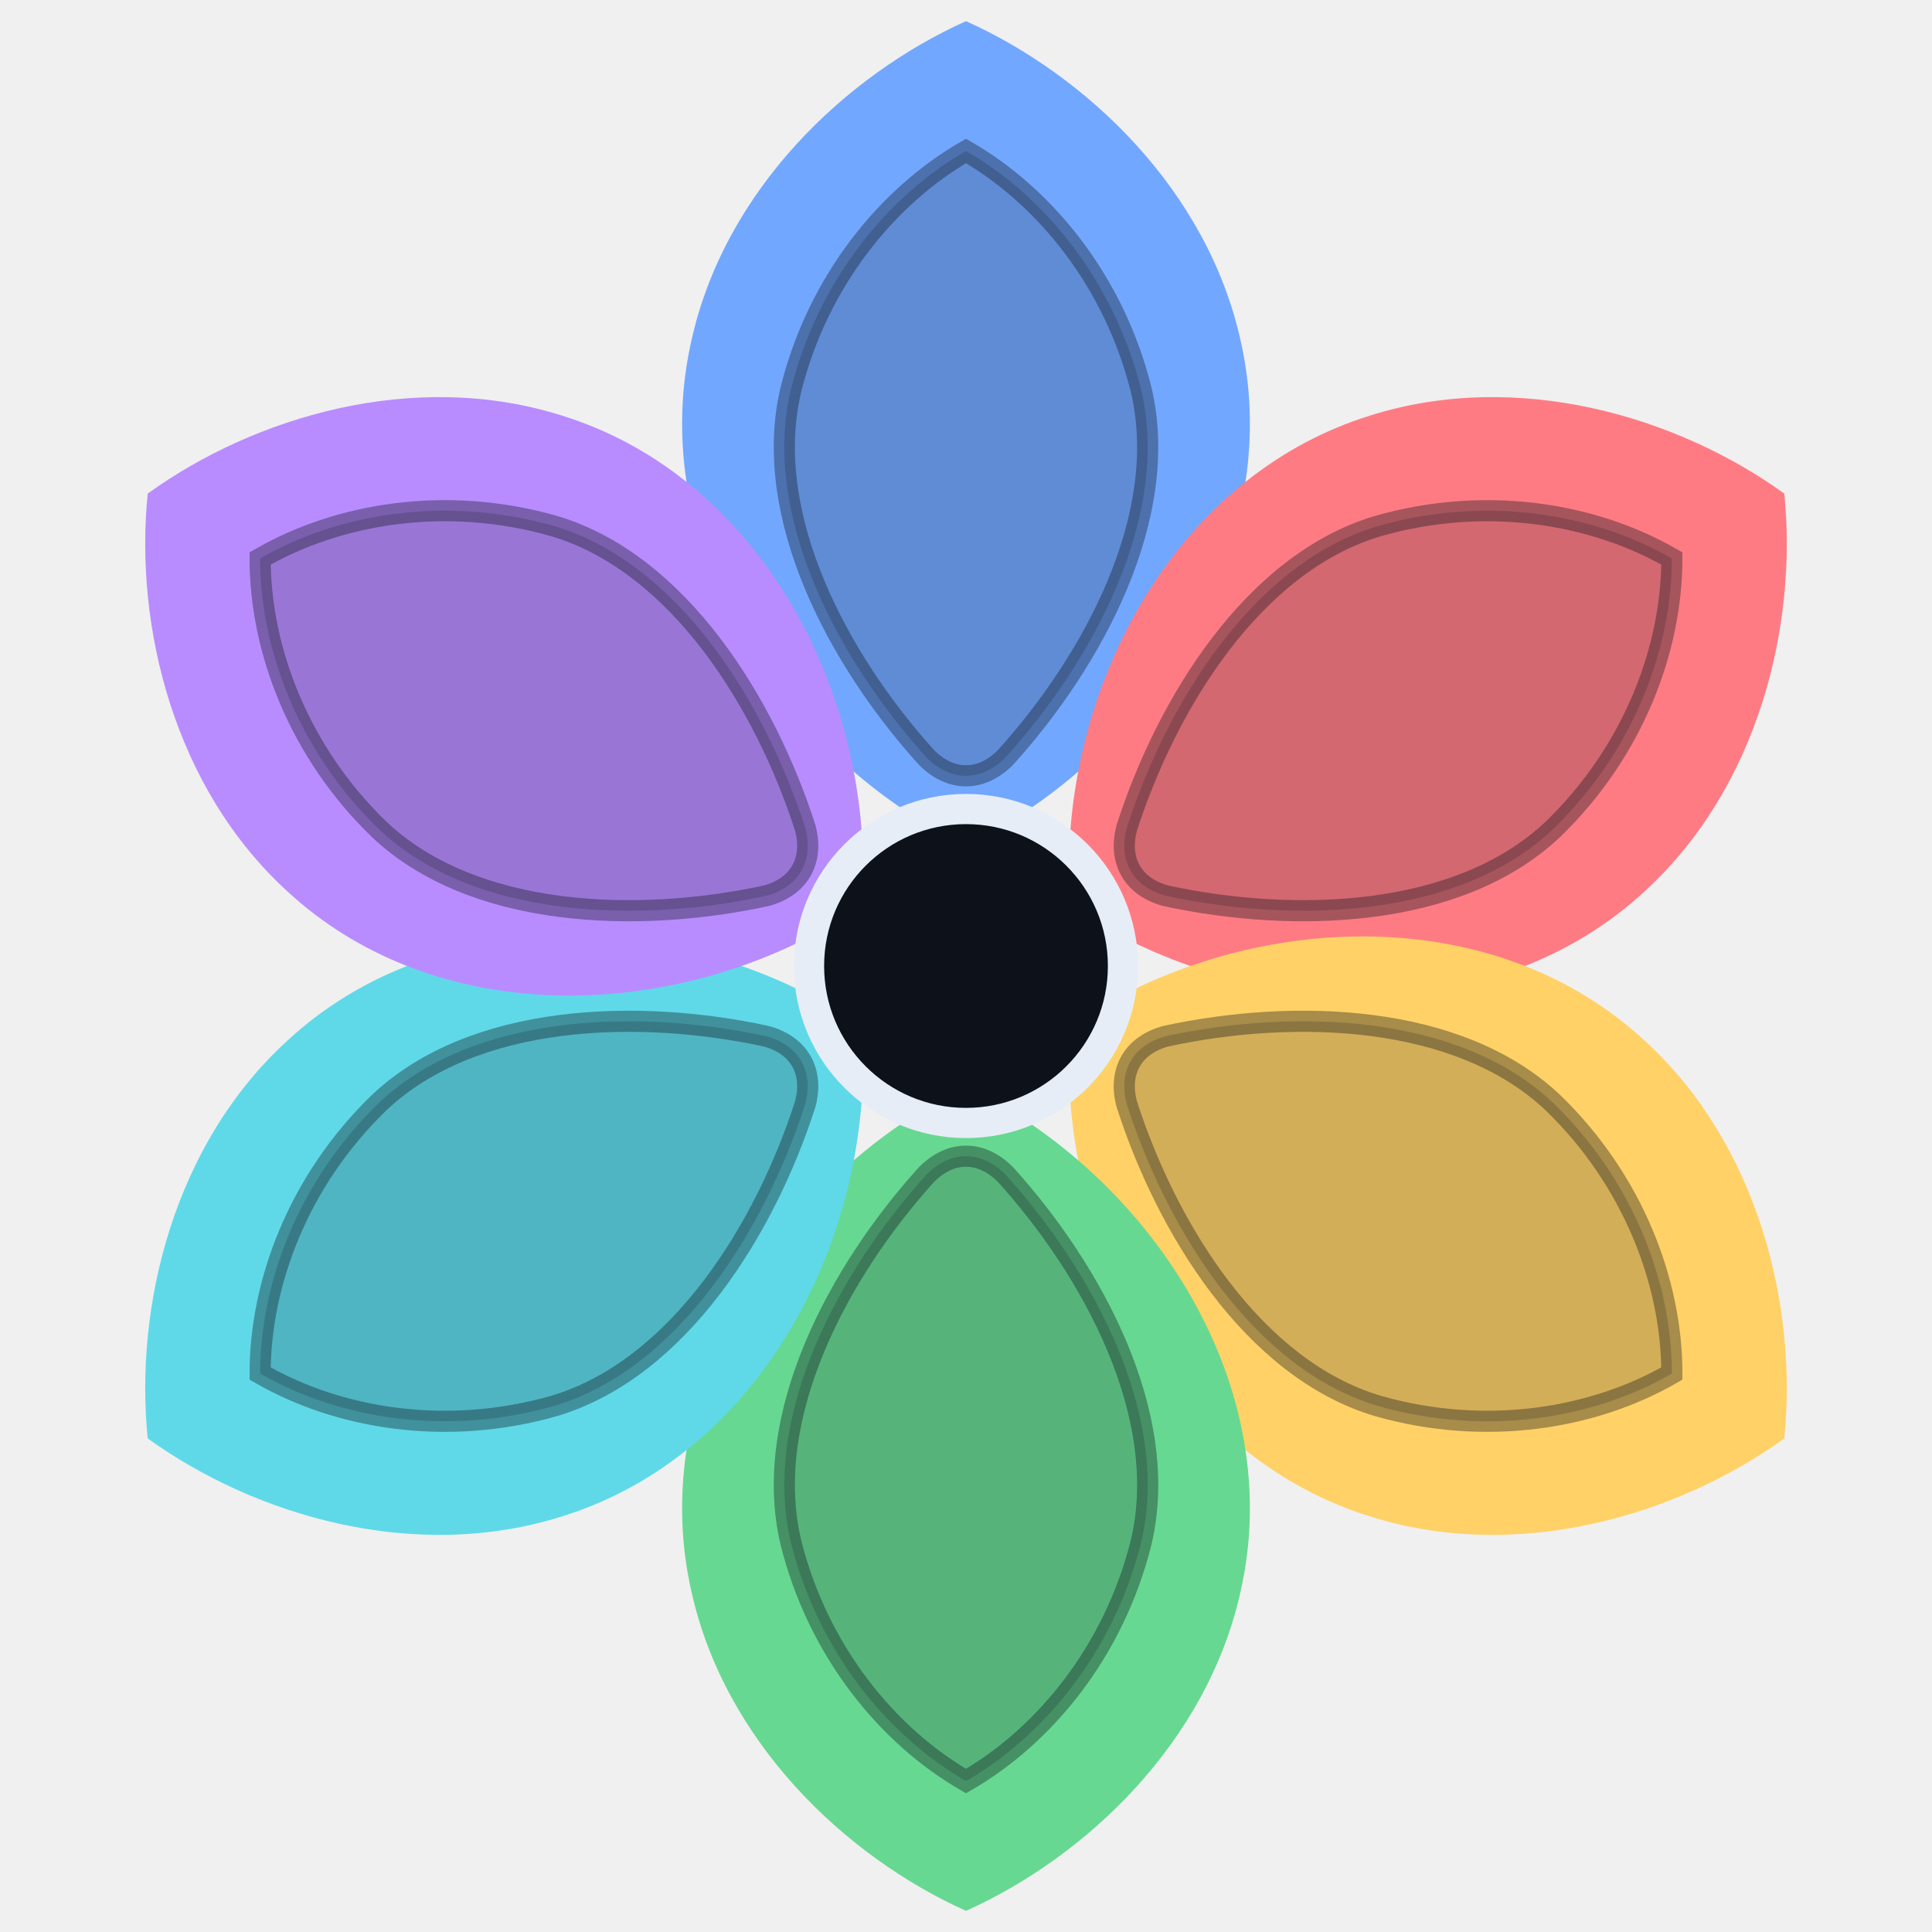
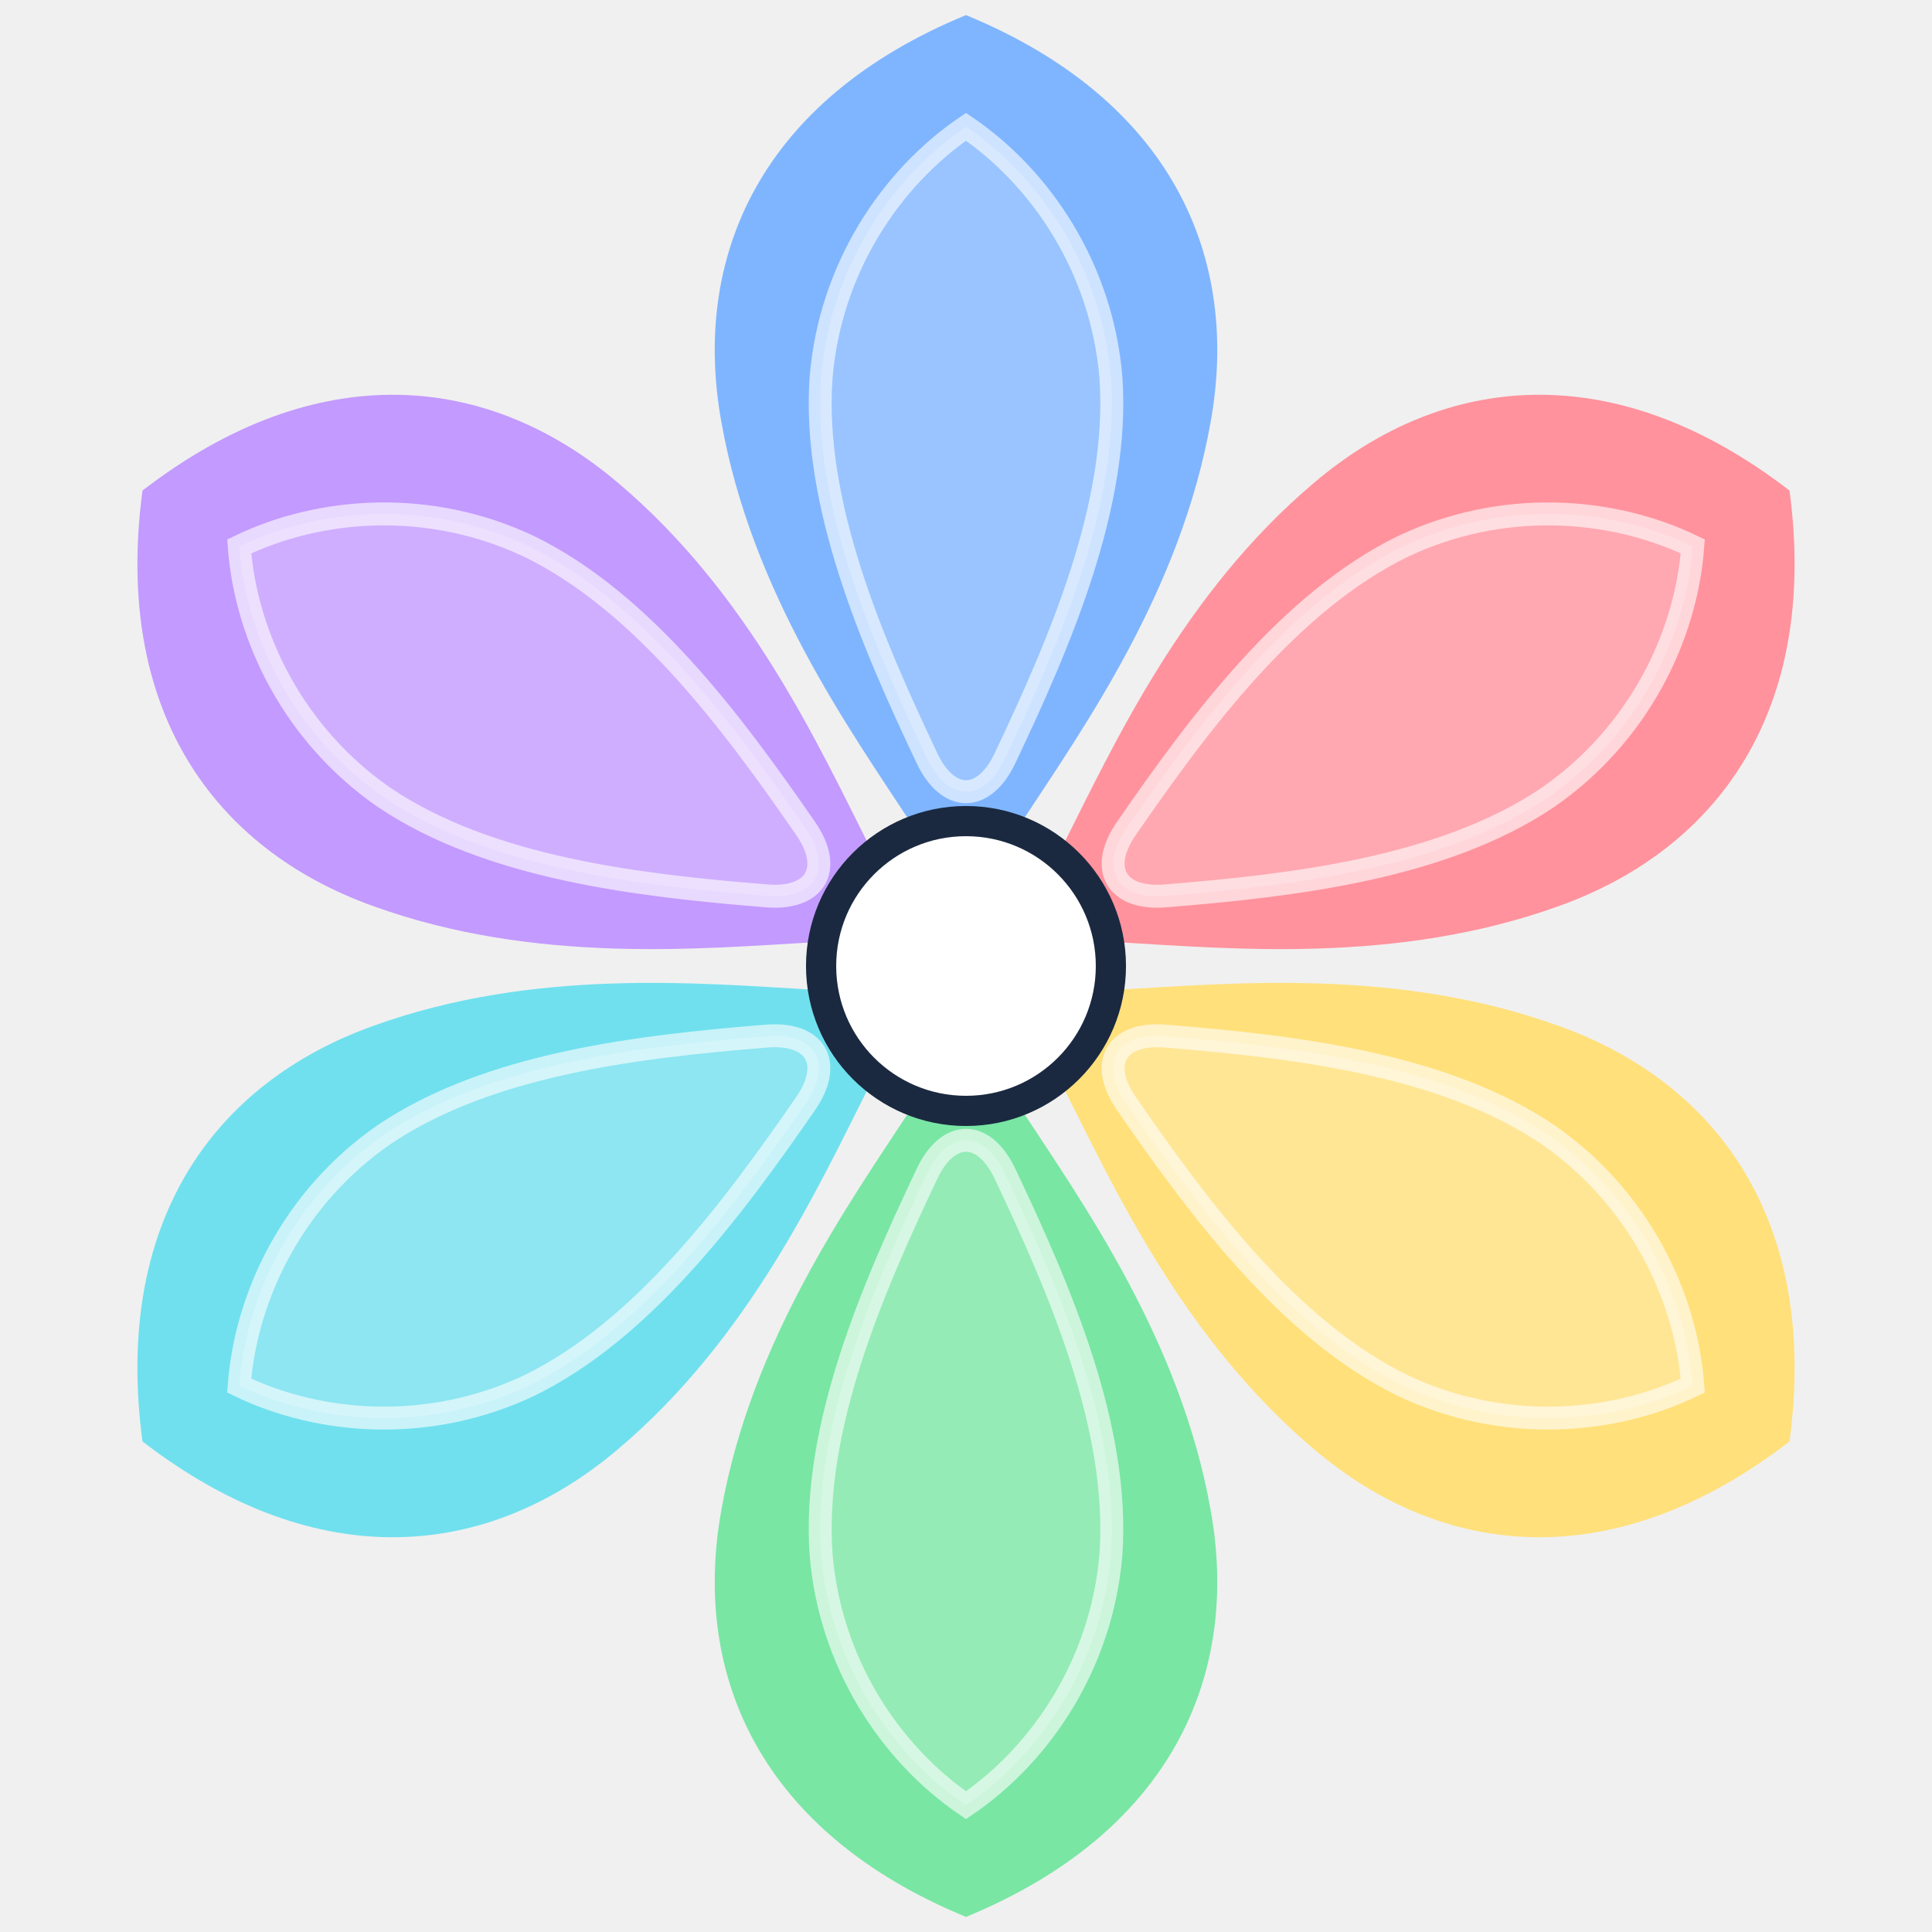
<svg xmlns="http://www.w3.org/2000/svg" viewBox="0 0 32 32" fill="none">
-   <path fill="#72A7FF" d="M16 0.35 C14 1.25 12 3.15 11.45 5.65 C10.75 8.75 12.55 11.85 15.1 13.5 C15.6 13.82 16.4 13.82 16.9 13.5 C19.45 11.85 21.25 8.75 20.55 5.65 C20 3.15 18 1.25 16 0.35z" />
-   <path fill="#0D121A" fill-opacity="0.18" stroke="#0D121A" stroke-opacity="0.36" stroke-width="0.35" d="M16 2.5 C14.7 3.25 13.55 4.65 13.1 6.45 C12.6 8.55 13.9 10.95 15.35 12.55 C15.75 12.95 16.25 12.95 16.65 12.55 C18.1 10.95 19.4 8.55 18.9 6.45 C18.45 4.65 17.3 3.25 16 2.5z" />
-   <path fill="#FF7B84" d="M16 0.35 C14 1.25 12 3.15 11.45 5.65 C10.75 8.75 12.55 11.85 15.1 13.5 C15.6 13.82 16.4 13.82 16.9 13.5 C19.45 11.85 21.25 8.75 20.55 5.65 C20 3.15 18 1.25 16 0.35z" transform="rotate(60 16 16)" />
-   <path fill="#0D121A" fill-opacity="0.18" stroke="#0D121A" stroke-opacity="0.36" stroke-width="0.35" d="M16 2.5 C14.7 3.25 13.55 4.65 13.1 6.45 C12.6 8.55 13.9 10.95 15.35 12.55 C15.75 12.95 16.25 12.95 16.65 12.55 C18.1 10.95 19.4 8.55 18.9 6.45 C18.45 4.65 17.3 3.25 16 2.5z" transform="rotate(60 16 16)" />
-   <path fill="#FFD166" d="M16 0.35 C14 1.25 12 3.15 11.45 5.65 C10.75 8.75 12.55 11.85 15.1 13.5 C15.6 13.82 16.4 13.82 16.9 13.5 C19.45 11.85 21.25 8.75 20.55 5.65 C20 3.15 18 1.25 16 0.35z" transform="rotate(120 16 16)" />
-   <path fill="#0D121A" fill-opacity="0.18" stroke="#0D121A" stroke-opacity="0.36" stroke-width="0.35" d="M16 2.5 C14.7 3.25 13.55 4.65 13.1 6.45 C12.6 8.55 13.9 10.95 15.35 12.55 C15.75 12.95 16.25 12.95 16.65 12.55 C18.1 10.95 19.4 8.55 18.9 6.45 C18.45 4.65 17.3 3.25 16 2.5z" transform="rotate(120 16 16)" />
-   <path fill="#67D891" d="M16 0.35 C14 1.25 12 3.15 11.45 5.65 C10.75 8.75 12.55 11.85 15.1 13.5 C15.6 13.82 16.4 13.82 16.9 13.5 C19.45 11.85 21.25 8.75 20.55 5.65 C20 3.15 18 1.25 16 0.35z" transform="rotate(180 16 16)" />
-   <path fill="#0D121A" fill-opacity="0.18" stroke="#0D121A" stroke-opacity="0.36" stroke-width="0.35" d="M16 2.5 C14.7 3.25 13.55 4.65 13.1 6.45 C12.6 8.55 13.9 10.95 15.35 12.55 C15.75 12.95 16.25 12.95 16.65 12.55 C18.1 10.95 19.4 8.55 18.9 6.45 C18.45 4.65 17.3 3.25 16 2.5z" transform="rotate(180 16 16)" />
-   <path fill="#5FD9E8" d="M16 0.35 C14 1.25 12 3.15 11.45 5.65 C10.75 8.75 12.55 11.85 15.1 13.5 C15.6 13.82 16.4 13.82 16.9 13.5 C19.45 11.85 21.25 8.75 20.55 5.65 C20 3.15 18 1.25 16 0.35z" transform="rotate(240 16 16)" />
-   <path fill="#0D121A" fill-opacity="0.18" stroke="#0D121A" stroke-opacity="0.36" stroke-width="0.35" d="M16 2.5 C14.7 3.25 13.55 4.65 13.1 6.45 C12.6 8.55 13.9 10.95 15.35 12.55 C15.75 12.95 16.25 12.95 16.65 12.55 C18.1 10.95 19.4 8.55 18.9 6.45 C18.45 4.65 17.3 3.25 16 2.5z" transform="rotate(240 16 16)" />
-   <path fill="#B88CFF" d="M16 0.35 C14 1.25 12 3.15 11.45 5.65 C10.75 8.75 12.55 11.85 15.1 13.5 C15.6 13.82 16.4 13.82 16.9 13.5 C19.45 11.85 21.25 8.75 20.55 5.65 C20 3.15 18 1.25 16 0.35z" transform="rotate(300 16 16)" />
-   <path fill="#0D121A" fill-opacity="0.18" stroke="#0D121A" stroke-opacity="0.36" stroke-width="0.35" d="M16 2.5 C14.7 3.25 13.55 4.65 13.1 6.45 C12.6 8.55 13.9 10.95 15.35 12.55 C15.75 12.95 16.25 12.95 16.65 12.55 C18.1 10.95 19.4 8.55 18.9 6.45 C18.45 4.65 17.3 3.25 16 2.5z" transform="rotate(300 16 16)" />
-   <circle cx="16" cy="16" r="2.6" fill="#0D121A" stroke="#E7EDF7" stroke-width="0.5" />
+   <path fill="#7FB5FF" d="M16 0.25 C12.6 1.65 11.45 4.25 11.95 7 C12.45 9.8 14.05 12.05 15.1 13.65 C15.55 14.35 16.45 14.35 16.9 13.65 C17.95 12.05 19.55 9.8 20.05 7 C20.55 4.25 19.4 1.65 16 0.25z" />
+   <path fill="#FFFFFF" fill-opacity="0.2" stroke="#FFFFFF" stroke-opacity="0.62" stroke-width="0.38" d="M16 2.1 C14.75 2.95 13.75 4.45 13.6 6.25 C13.45 8.35 14.45 10.65 15.35 12.55 C15.7 13.3 16.3 13.3 16.65 12.55 C17.55 10.65 18.55 8.35 18.4 6.25 C18.25 4.45 17.25 2.95 16 2.1z" />
+   <path fill="#FF929D" d="M16 0.25 C12.6 1.65 11.45 4.25 11.95 7 C12.45 9.8 14.05 12.05 15.1 13.65 C15.55 14.35 16.45 14.35 16.9 13.65 C17.95 12.05 19.55 9.8 20.05 7 C20.55 4.25 19.4 1.65 16 0.25z" transform="rotate(60 16 16)" />
+   <path fill="#FFFFFF" fill-opacity="0.2" stroke="#FFFFFF" stroke-opacity="0.62" stroke-width="0.38" d="M16 2.1 C14.75 2.95 13.75 4.45 13.6 6.25 C13.45 8.35 14.45 10.65 15.35 12.55 C15.7 13.3 16.3 13.3 16.65 12.55 C17.55 10.65 18.55 8.35 18.4 6.25 C18.25 4.45 17.25 2.95 16 2.1z" transform="rotate(60 16 16)" />
+   <path fill="#FFE07A" d="M16 0.25 C12.6 1.65 11.45 4.25 11.95 7 C12.45 9.8 14.05 12.05 15.1 13.65 C15.55 14.35 16.45 14.35 16.9 13.65 C17.95 12.05 19.55 9.8 20.05 7 C20.55 4.25 19.4 1.65 16 0.25z" transform="rotate(120 16 16)" />
+   <path fill="#FFFFFF" fill-opacity="0.2" stroke="#FFFFFF" stroke-opacity="0.62" stroke-width="0.38" d="M16 2.1 C14.75 2.95 13.75 4.45 13.6 6.25 C13.45 8.35 14.45 10.65 15.35 12.55 C15.7 13.3 16.3 13.3 16.65 12.55 C17.55 10.65 18.55 8.35 18.4 6.25 C18.25 4.45 17.25 2.95 16 2.1z" transform="rotate(120 16 16)" />
+   <path fill="#79E6A4" d="M16 0.25 C12.6 1.65 11.45 4.25 11.95 7 C12.45 9.8 14.05 12.05 15.1 13.65 C15.55 14.35 16.45 14.35 16.9 13.65 C17.95 12.05 19.55 9.8 20.05 7 C20.55 4.25 19.4 1.65 16 0.25z" transform="rotate(180 16 16)" />
+   <path fill="#FFFFFF" fill-opacity="0.2" stroke="#FFFFFF" stroke-opacity="0.62" stroke-width="0.38" d="M16 2.1 C14.75 2.95 13.75 4.45 13.6 6.25 C13.45 8.35 14.45 10.65 15.35 12.55 C15.7 13.3 16.3 13.3 16.65 12.55 C17.55 10.65 18.55 8.35 18.4 6.25 C18.25 4.45 17.25 2.95 16 2.1z" transform="rotate(180 16 16)" />
+   <path fill="#70E0EE" d="M16 0.25 C12.6 1.65 11.45 4.25 11.95 7 C12.45 9.8 14.05 12.05 15.1 13.65 C15.55 14.35 16.45 14.35 16.9 13.65 C17.95 12.05 19.55 9.8 20.05 7 C20.55 4.25 19.4 1.65 16 0.25z" transform="rotate(240 16 16)" />
+   <path fill="#FFFFFF" fill-opacity="0.2" stroke="#FFFFFF" stroke-opacity="0.62" stroke-width="0.38" d="M16 2.1 C14.75 2.95 13.75 4.45 13.6 6.25 C13.45 8.35 14.45 10.65 15.35 12.55 C15.7 13.3 16.3 13.3 16.65 12.55 C17.55 10.65 18.55 8.35 18.4 6.25 C18.25 4.45 17.25 2.95 16 2.1z" transform="rotate(240 16 16)" />
+   <path fill="#C39AFF" d="M16 0.25 C12.6 1.65 11.45 4.25 11.95 7 C12.45 9.8 14.05 12.05 15.1 13.65 C15.55 14.35 16.45 14.35 16.9 13.65 C17.95 12.05 19.55 9.8 20.05 7 C20.55 4.25 19.4 1.65 16 0.25z" transform="rotate(300 16 16)" />
+   <path fill="#FFFFFF" fill-opacity="0.2" stroke="#FFFFFF" stroke-opacity="0.62" stroke-width="0.38" d="M16 2.1 C14.75 2.95 13.75 4.45 13.6 6.25 C13.45 8.35 14.45 10.65 15.35 12.55 C15.7 13.3 16.3 13.3 16.65 12.55 C17.55 10.65 18.55 8.35 18.4 6.25 C18.25 4.45 17.25 2.95 16 2.1z" transform="rotate(300 16 16)" />
+   <circle cx="16" cy="16" r="2.4" fill="#FFFFFF" stroke="#1A2940" stroke-width="0.5" />
</svg>
